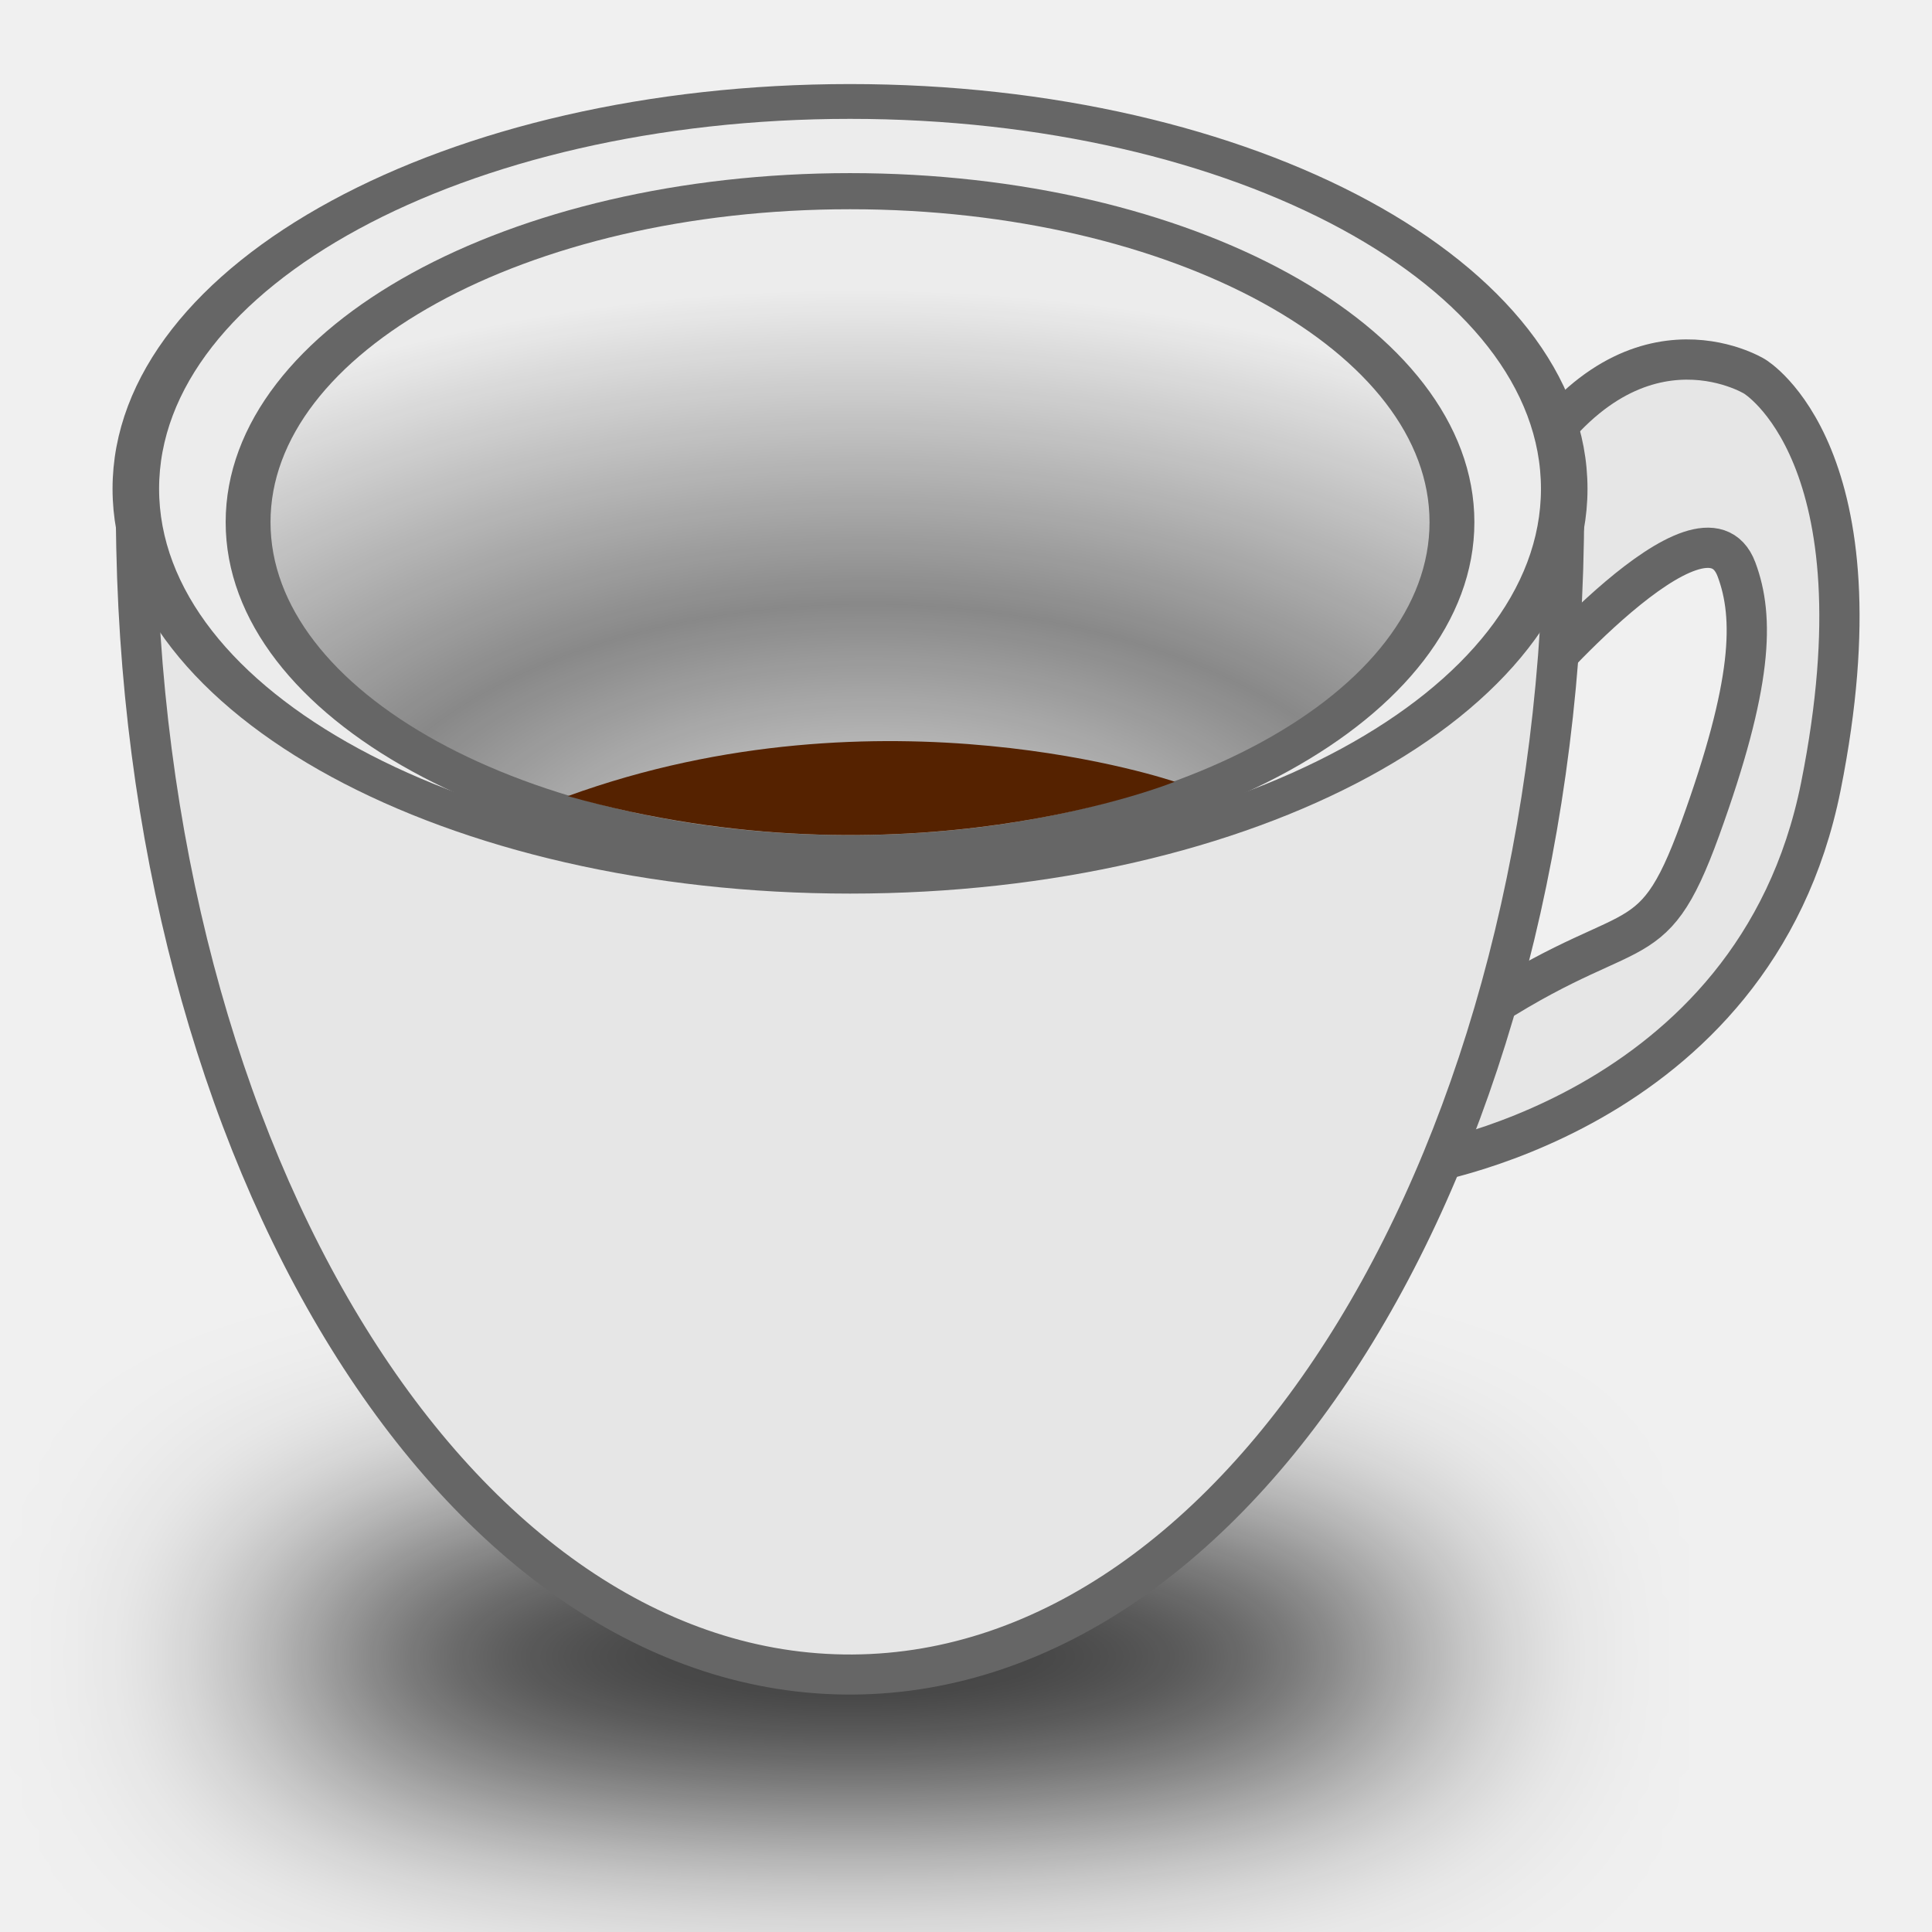
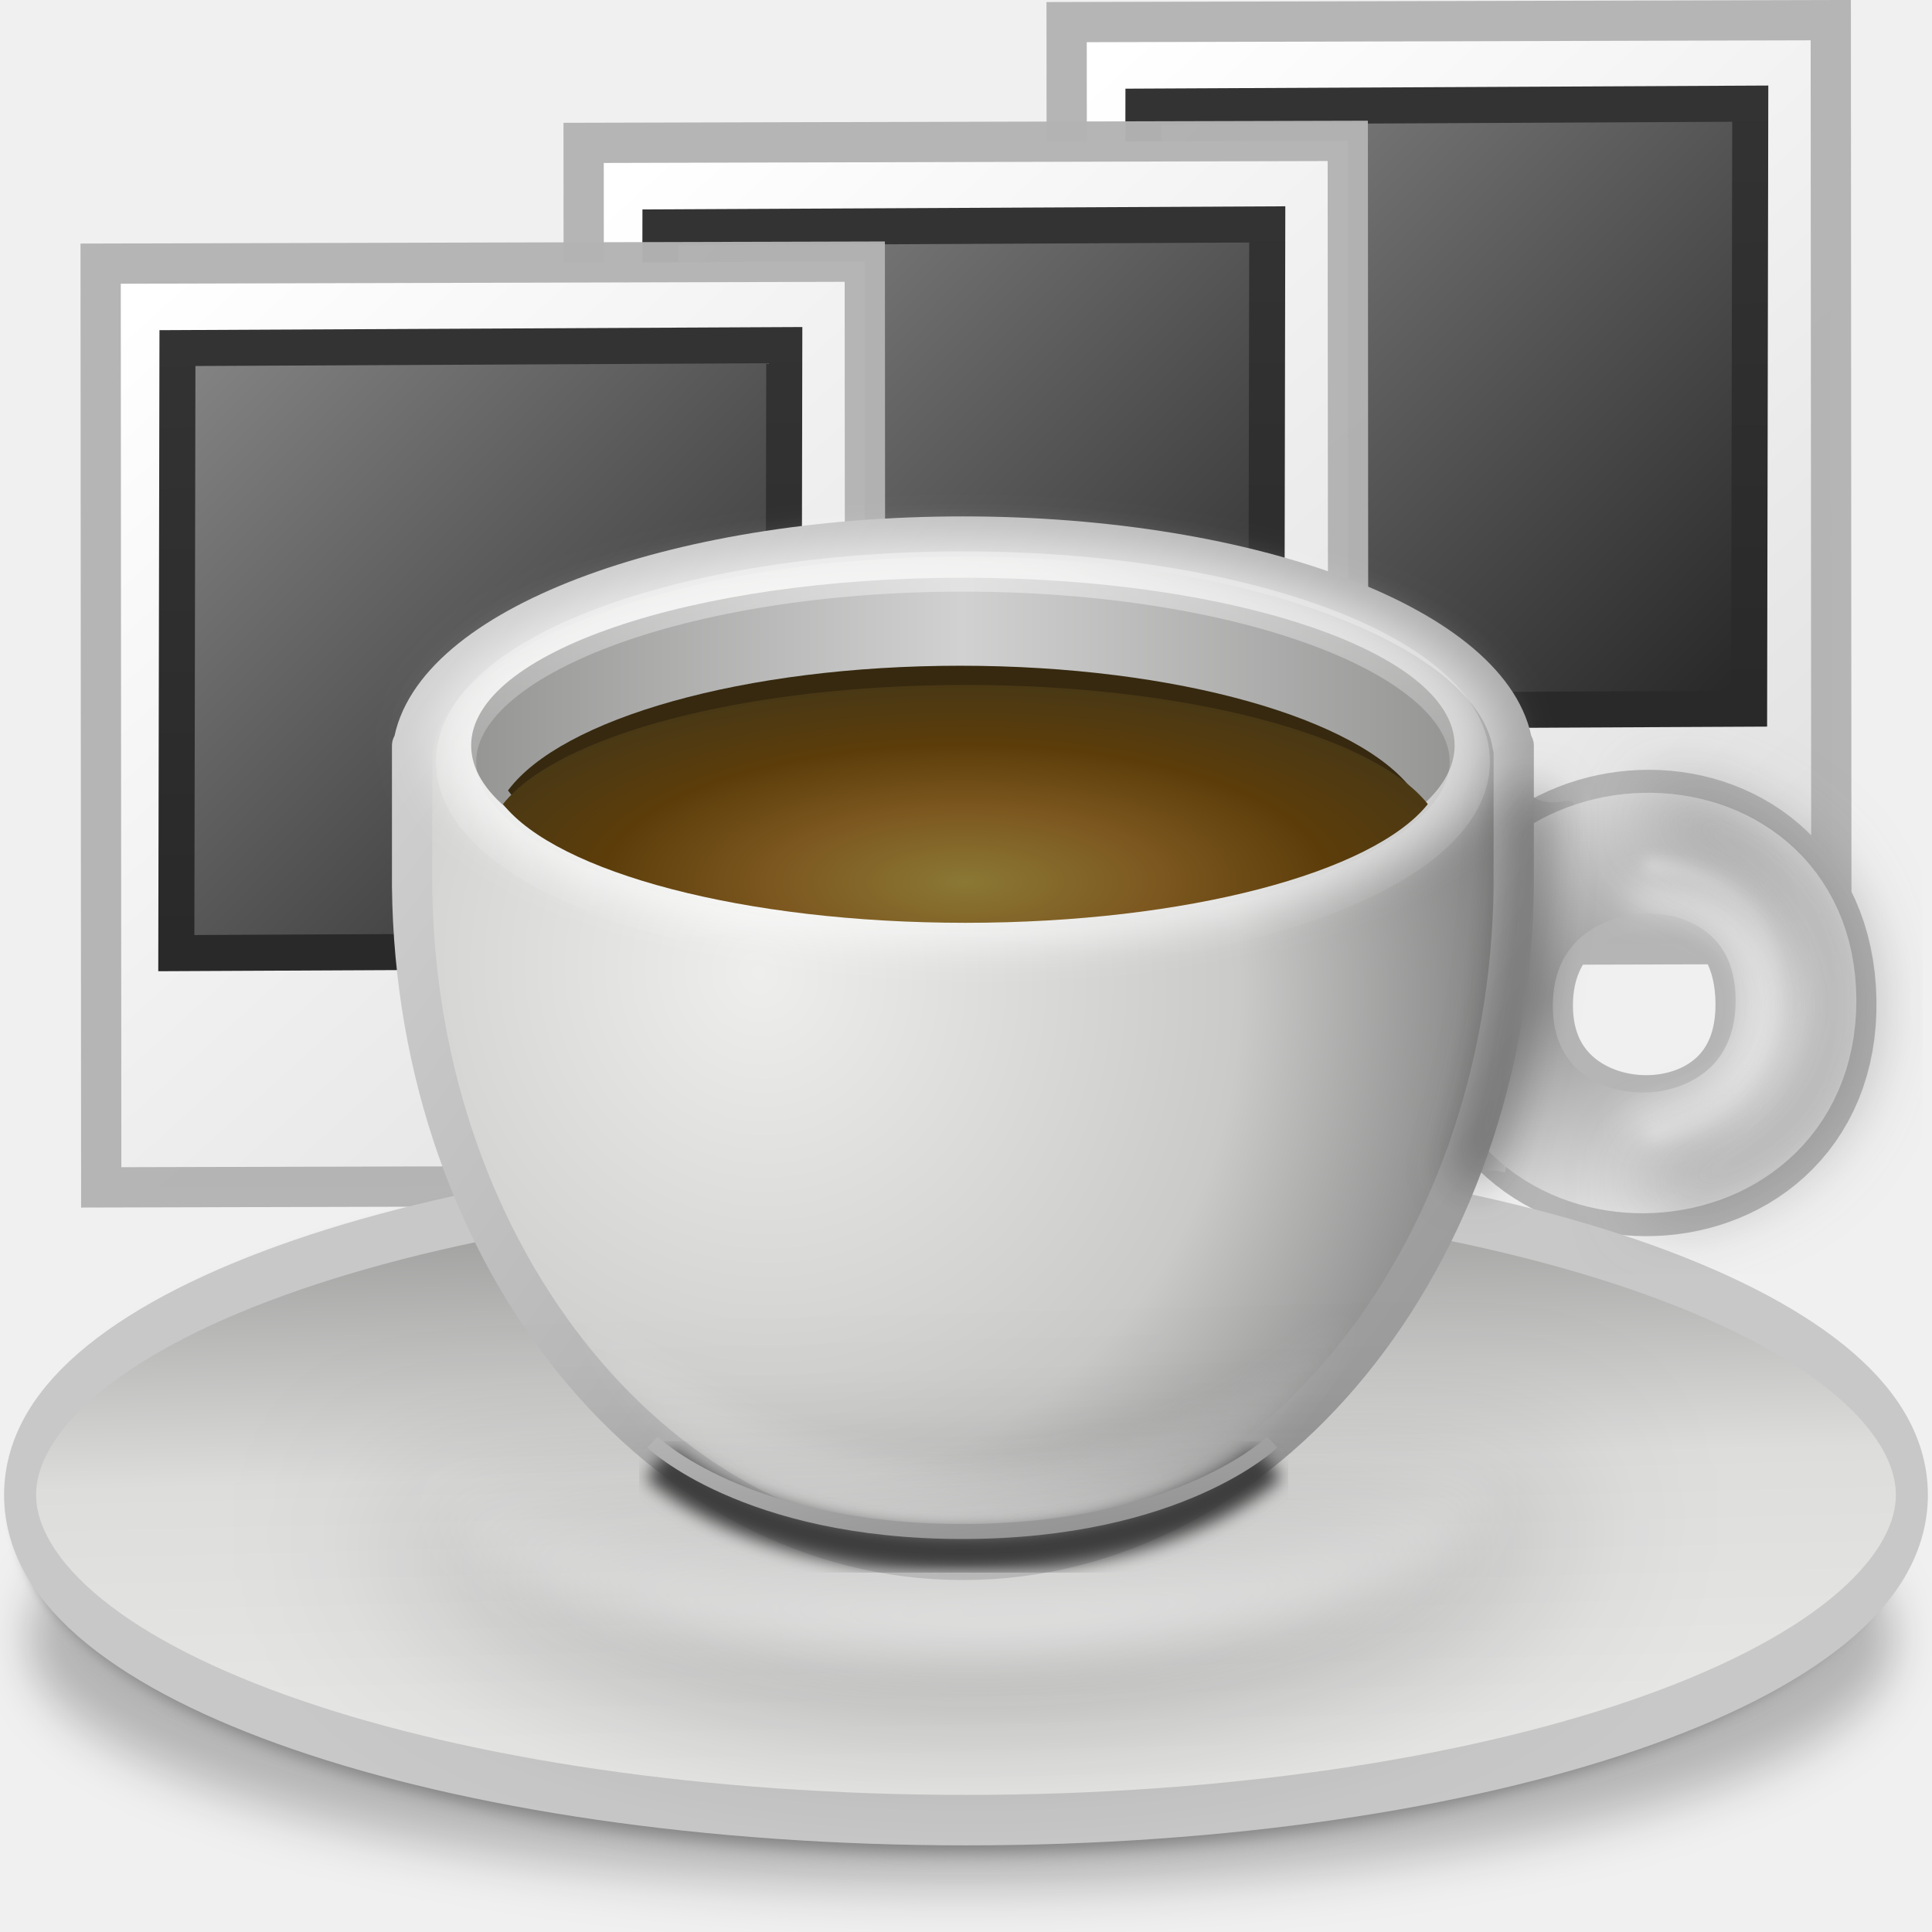
- <svg xmlns="http://www.w3.org/2000/svg" xmlns:xlink="http://www.w3.org/1999/xlink" id="svg2" width="48" height="48" version="1.0">
-   <defs id="defs5">
-     <linearGradient id="linearGradient3140">
-       <stop style="stop-color:#000000;stop-opacity:0;" offset="0" id="stop3142" />
-       <stop id="stop4117" offset="0.5" style="stop-color:#000000;stop-opacity:0.422;" />
-       <stop style="stop-color:#000000;stop-opacity:0;" offset="1" id="stop3144" />
-     </linearGradient>
-     <radialGradient xlink:href="#linearGradient3140" id="radialGradient2178" gradientUnits="userSpaceOnUse" gradientTransform="matrix(1.838546,3.8898335e-2,-1.774223e-2,1.292643,-324.4836,-275.085)" cx="401.92" cy="707.045" fx="401.92" fy="707.045" r="139.39" />
-     <filter x="-0.195" width="1.39" y="-0.927" height="2.853" id="filter4432">
-       <feGaussianBlur stdDeviation="3.706" id="feGaussianBlur4434" />
-     </filter>
+ <svg xmlns="http://www.w3.org/2000/svg" xmlns:xlink="http://www.w3.org/1999/xlink" width="48" height="48" id="svg4335" version="1.1">
+   <defs id="defs4337">
+     <linearGradient id="linearGradient5348">
+       <stop id="stop5350" style="stop-color:#eeeeec;stop-opacity:0.067;" offset="0" />
+       <stop id="stop5354" style="stop-color:#3c3c3c;stop-opacity:0.84;" offset="1" />
+     </linearGradient>
+     <linearGradient id="linearGradient5464">
+       <stop id="stop5466" style="stop-color:#989898;stop-opacity:1;" offset="0" />
+       <stop offset="0.573" style="stop-color:#b0b0b0;stop-opacity:1;" id="stop5468" />
+       <stop id="stop5470" style="stop-color:#e5e5e5;stop-opacity:1;" offset="1" />
+     </linearGradient>
+     <linearGradient id="linearGradient5306">
+       <stop offset="0" style="stop-color:#989898;stop-opacity:1;" id="stop5308" />
+       <stop id="stop5320" style="stop-color:#b0b0b0;stop-opacity:1;" offset="0.331" />
+       <stop offset="1" style="stop-color:#e5e5e5;stop-opacity:1;" id="stop5310" />
+     </linearGradient>
+     <linearGradient id="linearGradient3967">
+       <stop offset="0" style="stop-color:#f9f9f6;stop-opacity:1;" id="stop3969" />
+       <stop offset="0.509" style="stop-color:#dddddc;stop-opacity:1;" id="stop3971" />
+       <stop offset="1" style="stop-color:#2f2f2f;stop-opacity:1;" id="stop3973" />
+     </linearGradient>
+     <linearGradient id="linearGradient5272">
+       <stop offset="0" style="stop-color:#eeeeec;stop-opacity:1" id="stop5274" />
+       <stop offset="0.577" style="stop-color:#cacac9;stop-opacity:1" id="stop5276" />
+       <stop offset="1" style="stop-color:#6b6b6b;stop-opacity:1" id="stop5278" />
+     </linearGradient>
+     <linearGradient id="linearGradient3584">
+       <stop id="stop3586" style="stop-color:#929292;stop-opacity:1;" offset="0" />
+       <stop id="stop3588" style="stop-color:#d4d4d4;stop-opacity:1;" offset="1" />
+     </linearGradient>
+     <filter x="-0.056" y="-0.113" width="1.113" height="1.225" color-interpolation-filters="sRGB" id="filter3550">
+       <feGaussianBlur stdDeviation="1.374" id="feGaussianBlur3552" />
+     </filter>
+     <linearGradient id="linearGradient3526">
+       <stop id="stop3528" style="stop-color:#d1d1d1;stop-opacity:1" offset="0" />
+       <stop id="stop3530" style="stop-color:#959594;stop-opacity:1" offset="1" />
+     </linearGradient>
+     <linearGradient id="linearGradient3740">
+       <stop id="stop3743" style="stop-color:#8b7835;stop-opacity:1;" offset="0" />
+       <stop id="stop3771" style="stop-color:#7c571f;stop-opacity:1;" offset="0.371" />
+       <stop id="stop3745" style="stop-color:#5c3d0a;stop-opacity:1;" offset="0.686" />
+       <stop id="stop3747" style="stop-color:#483816;stop-opacity:1" offset="1" />
+     </linearGradient>
+     <linearGradient id="linearGradient5370">
+       <stop offset="0" style="stop-color:#000000;stop-opacity:1" id="stop5372" />
+       <stop offset="1" style="stop-color:#000000;stop-opacity:0" id="stop5374" />
+     </linearGradient>
+     <linearGradient id="linearGradient5236">
+       <stop style="stop-color:#ffffff;stop-opacity:1;" offset="0" id="stop5238" />
+       <stop style="stop-color:#ffffff;stop-opacity:0" offset="1" id="stop5240" />
+     </linearGradient>
+     <linearGradient id="linearGradient3595">
+       <stop id="stop3597" style="stop-color:#ffffff;stop-opacity:1" offset="0" />
+       <stop id="stop3599" style="stop-color:#ffffff;stop-opacity:0" offset="1" />
+     </linearGradient>
+     <filter color-interpolation-filters="sRGB" id="filter3615">
+       <feGaussianBlur stdDeviation="0.655" id="feGaussianBlur3617" />
+     </filter>
+     <linearGradient id="linearGradient3666">
+       <stop id="stop3668" style="stop-color:#ffffff;stop-opacity:1" offset="0" />
+       <stop id="stop3670" style="stop-color:#ffffff;stop-opacity:0" offset="1" />
+     </linearGradient>
+     <linearGradient id="linearGradient3584-0">
+       <stop id="stop3586-1" style="stop-color:#5f5f5f;stop-opacity:1" offset="0" />
+       <stop id="stop3588-6" style="stop-color:#c6c6c6;stop-opacity:1" offset="1" />
+     </linearGradient>
+     <filter color-interpolation-filters="sRGB" id="filter3955-3" x="-0.028" width="1.055" y="-0.126" height="1.253">
+       <feGaussianBlur stdDeviation="0.335" id="feGaussianBlur3957-5" />
+     </filter>
+     <linearGradient id="linearGradient5348-8">
+       <stop id="stop5350-1" style="stop-color:#eeeeec;stop-opacity:0.067;" offset="0" />
+       <stop id="stop5354-0" style="stop-color:#3c3c3c;stop-opacity:0.84;" offset="1" />
+     </linearGradient>
+     <filter color-interpolation-filters="sRGB" id="filter5342-7">
+       <feGaussianBlur stdDeviation="0.078" id="feGaussianBlur5344-2" />
+     </filter>
+     <linearGradient id="linearGradient5464-4">
+       <stop id="stop5466-9" style="stop-color:#989898;stop-opacity:1;" offset="0" />
+       <stop offset="0.573" style="stop-color:#b0b0b0;stop-opacity:1;" id="stop5468-9" />
+       <stop id="stop5470-2" style="stop-color:#e5e5e5;stop-opacity:1;" offset="1" />
+     </linearGradient>
+     <linearGradient id="linearGradient5306-3">
+       <stop offset="0" style="stop-color:#989898;stop-opacity:1;" id="stop5308-6" />
+       <stop id="stop5320-6" style="stop-color:#b0b0b0;stop-opacity:1;" offset="0.331" />
+       <stop offset="1" style="stop-color:#e5e5e5;stop-opacity:1;" id="stop5310-7" />
+     </linearGradient>
+     <linearGradient id="linearGradient3967-4">
+       <stop offset="0" style="stop-color:#f9f9f6;stop-opacity:1;" id="stop3969-6" />
+       <stop offset="0.509" style="stop-color:#dddddc;stop-opacity:1;" id="stop3971-9" />
+       <stop offset="1" style="stop-color:#2f2f2f;stop-opacity:1;" id="stop3973-6" />
+     </linearGradient>
+     <linearGradient id="linearGradient5272-0">
+       <stop offset="0" style="stop-color:#eeeeec;stop-opacity:1" id="stop5274-9" />
+       <stop offset="0.577" style="stop-color:#cacac9;stop-opacity:1" id="stop5276-9" />
+       <stop offset="1" style="stop-color:#6b6b6b;stop-opacity:1" id="stop5278-5" />
+     </linearGradient>
+     <linearGradient id="linearGradient3584-1">
+       <stop id="stop3586-7" style="stop-color:#929292;stop-opacity:1;" offset="0" />
+       <stop id="stop3588-3" style="stop-color:#d4d4d4;stop-opacity:1;" offset="1" />
+     </linearGradient>
+     <filter x="-0.056" y="-0.113" width="1.113" height="1.225" color-interpolation-filters="sRGB" id="filter3550-0">
+       <feGaussianBlur stdDeviation="1.374" id="feGaussianBlur3552-8" />
+     </filter>
+     <linearGradient id="linearGradient3526-5">
+       <stop id="stop3528-4" style="stop-color:#d1d1d1;stop-opacity:1" offset="0" />
+       <stop id="stop3530-3" style="stop-color:#959594;stop-opacity:1" offset="1" />
+     </linearGradient>
+     <linearGradient id="linearGradient3740-9">
+       <stop id="stop3743-4" style="stop-color:#8b7835;stop-opacity:1;" offset="0" />
+       <stop id="stop3771-6" style="stop-color:#7c571f;stop-opacity:1;" offset="0.371" />
+       <stop id="stop3745-2" style="stop-color:#5c3d0a;stop-opacity:1;" offset="0.686" />
+       <stop id="stop3747-3" style="stop-color:#483816;stop-opacity:1" offset="1" />
+     </linearGradient>
+     <linearGradient id="linearGradient5370-6">
+       <stop offset="0" style="stop-color:#000000;stop-opacity:1" id="stop5372-2" />
+       <stop offset="1" style="stop-color:#000000;stop-opacity:0" id="stop5374-7" />
+     </linearGradient>
+     <filter color-interpolation-filters="sRGB" id="filter5396-0" x="-0.157" width="1.313" y="-0.529" height="2.059">
+       <feGaussianBlur stdDeviation="1.442" id="feGaussianBlur5398-7" />
+     </filter>
+     <linearGradient id="linearGradient5236-7">
+       <stop style="stop-color:#ffffff;stop-opacity:1;" offset="0" id="stop5238-4" />
+       <stop style="stop-color:#ffffff;stop-opacity:0" offset="1" id="stop5240-3" />
+     </linearGradient>
+     <filter id="filter5268-1" x="-0.052" width="1.105" y="-0.177" height="1.354" color-interpolation-filters="sRGB">
+       <feGaussianBlur stdDeviation="0.482" id="feGaussianBlur5270-2" />
+     </filter>
+     <linearGradient id="linearGradient3595-7">
+       <stop id="stop3597-5" style="stop-color:#ffffff;stop-opacity:1" offset="0" />
+       <stop id="stop3599-5" style="stop-color:#ffffff;stop-opacity:0" offset="1" />
+     </linearGradient>
+     <filter color-interpolation-filters="sRGB" id="filter3615-8">
+       <feGaussianBlur stdDeviation="0.655" id="feGaussianBlur3617-0" />
+     </filter>
+     <linearGradient id="linearGradient3666-7">
+       <stop id="stop3668-7" style="stop-color:#ffffff;stop-opacity:1" offset="0" />
+       <stop id="stop3670-3" style="stop-color:#ffffff;stop-opacity:0" offset="1" />
+     </linearGradient>
+     <filter id="filter5300-7" x="-0.033" width="1.066" y="-0.229" height="1.457" color-interpolation-filters="sRGB">
+       <feGaussianBlur stdDeviation="0.21" id="feGaussianBlur5302-7" />
+     </filter>
+     <linearGradient id="linearGradient3584-0-9">
+       <stop id="stop3586-1-3" style="stop-color:#5f5f5f;stop-opacity:1" offset="0" />
+       <stop id="stop3588-6-2" style="stop-color:#c6c6c6;stop-opacity:1" offset="1" />
+     </linearGradient>
+     <filter color-interpolation-filters="sRGB" id="filter5518-0" x="-1.042" width="3.084" y="-0.145" height="1.289">
+       <feGaussianBlur stdDeviation="1.554" id="feGaussianBlur5520-7" />
+     </filter>
+     <filter color-interpolation-filters="sRGB" id="filter4172-8" x="-0.121" width="1.242" y="-0.061" height="1.121">
+       <feGaussianBlur stdDeviation="0.461" id="feGaussianBlur4174-2" />
+     </filter>
+     <filter color-interpolation-filters="sRGB" id="filter4157-0" x="-0.309" width="1.618" y="-0.184" height="1.368">
+       <feGaussianBlur stdDeviation="1.174" id="feGaussianBlur4159-7" />
+     </filter>
+     <filter id="filter5623" x="-0.45" width="1.9" y="-0.225" height="1.45">
+       <feGaussianBlur stdDeviation="2.367" id="feGaussianBlur5625" />
+     </filter>
+     <linearGradient xlink:href="#linearGradient5348-8" id="linearGradient5653" gradientUnits="userSpaceOnUse" x1="-14.992" y1="16.765" x2="-14.992" y2="11.123" />
+     <linearGradient xlink:href="#linearGradient3967-4" id="linearGradient5659" gradientUnits="userSpaceOnUse" x1="-13.725" y1="20.628" x2="-13.95" y2="6.172" />
+     <linearGradient xlink:href="#linearGradient5370-6" id="linearGradient5669" gradientUnits="userSpaceOnUse" x1="23.476" y1="43.139" x2="23.388" y2="39.335" />
+     <linearGradient xlink:href="#linearGradient5236-7" id="linearGradient5671" gradientUnits="userSpaceOnUse" x1="23.476" y1="43.139" x2="23.388" y2="39.335" />
+     <linearGradient xlink:href="#linearGradient3595-7" id="linearGradient5673" gradientUnits="userSpaceOnUse" gradientTransform="translate(-64.30252,-0.03124965)" x1="87.05" y1="53.75" x2="87.05" y2="41.73" />
+     <linearGradient xlink:href="#linearGradient3584-0-9" id="linearGradient5703" gradientUnits="userSpaceOnUse" gradientTransform="matrix(0.9398945,0,0,1.01253,1.273833,1002.024)" x1="21.767" y1="47.292" x2="19.958" y2="34.771" />
+     <linearGradient xlink:href="#linearGradient3666-7" id="linearGradient5707" gradientUnits="userSpaceOnUse" gradientTransform="matrix(0.4300849,0,0,0.3226855,21.44947,1018.005)" x1="-1.937" y1="0.988" x2="-1.937" y2="31.827" />
+     <radialGradient xlink:href="#linearGradient3740-9" id="radialGradient5713" gradientUnits="userSpaceOnUse" gradientTransform="matrix(0.5010873,-1.2355755e-8,0,0.1891321,19.75713,1020.126)" cx="8.438" cy="32.535" fx="8.438" fy="32.535" r="26.406" />
+     <linearGradient xlink:href="#linearGradient3526-5" id="linearGradient5717" gradientUnits="userSpaceOnUse" gradientTransform="matrix(0.4172382,0,0,0.2846743,21.52335,1018.225)" spreadMethod="reflect" x1="5.684" y1="16.366" x2="35.033" y2="16.366" />
+     <radialGradient xlink:href="#linearGradient5272-0" id="radialGradient5721" gradientUnits="userSpaceOnUse" gradientTransform="matrix(0.180531,0.6651864,-0.6213648,0.1686379,36.86119,1029.312)" cx="-7.947" cy="26.682" fx="-7.947" fy="26.682" r="32" />
+     <linearGradient xlink:href="#linearGradient3584-1" id="linearGradient5723" gradientUnits="userSpaceOnUse" gradientTransform="matrix(0.4344347,0,0,0.4777772,-13.13538,1017.064)" x1="117.303" y1="55.031" x2="53.303" y2="2.36" />
+     <radialGradient xlink:href="#linearGradient5306-3" id="radialGradient5727" gradientUnits="userSpaceOnUse" gradientTransform="matrix(0.2422994,0.2723371,-0.3162934,0.2814075,34.20367,981.3236)" cx="106.305" cy="66.88" fx="106.305" fy="66.88" r="15.57" />
+     <linearGradient xlink:href="#linearGradient5464-4" id="linearGradient5730" gradientUnits="userSpaceOnUse" gradientTransform="matrix(0.390346,0,0,0.3371057,-1.696235,1006.943)" x1="94.203" y1="65.082" x2="106.098" y2="67.957" />
+     <linearGradient x1="302.857" y1="366.648" x2="302.857" y2="609.505" id="linearGradient2514" xlink:href="#linearGradient5048" gradientUnits="userSpaceOnUse" gradientTransform="matrix(0.03345303,0,0,0.01508077,-25.77213,20.02493)" />
+     <linearGradient id="linearGradient5048">
+       <stop id="stop5050" style="stop-color:#000000;stop-opacity:0" offset="0" />
+       <stop id="stop5056" style="stop-color:#000000;stop-opacity:1" offset="0.5" />
+       <stop id="stop5052" style="stop-color:#000000;stop-opacity:0" offset="1" />
+     </linearGradient>
+     <radialGradient cx="605.714" cy="486.648" r="117.143" fx="605.714" fy="486.648" id="radialGradient2516" xlink:href="#linearGradient5060" gradientUnits="userSpaceOnUse" gradientTransform="matrix(0.03142725,0,0,0.01508077,-24.51776,20.02493)" />
+     <linearGradient id="linearGradient5060">
+       <stop id="stop5062" style="stop-color:#000000;stop-opacity:1" offset="0" />
+       <stop id="stop5064" style="stop-color:#000000;stop-opacity:0" offset="1" />
+     </linearGradient>
+     <radialGradient cx="605.714" cy="486.648" r="117.143" fx="605.714" fy="486.648" id="radialGradient2518" xlink:href="#linearGradient5060" gradientUnits="userSpaceOnUse" gradientTransform="matrix(-0.03142725,0,0,0.01508077,-2.812712,20.02493)" />
+     <linearGradient id="linearGradient3032">
+       <stop id="stop3034" style="stop-color:#000000;stop-opacity:1" offset="0" />
+       <stop id="stop3036" style="stop-color:#000000;stop-opacity:0" offset="1" />
+     </linearGradient>
+     <linearGradient x1="108.265" y1="110.281" x2="25.818" y2="14.029" id="linearGradient2526" xlink:href="#linearGradient259-942" gradientUnits="userSpaceOnUse" gradientTransform="matrix(0.2589474,0,0,0.1853811,-29.55242,-23.91991)" />
+     <linearGradient id="linearGradient259-942">
+       <stop id="stop3802" style="stop-color:#ffffff;stop-opacity:1" offset="0" />
+       <stop id="stop3804" style="stop-color:#e0e0e0;stop-opacity:1" offset="1" />
+     </linearGradient>
+     <linearGradient x1="28.938" y1="17.333" x2="105.365" y2="92.824" id="linearGradient2521" xlink:href="#linearGradient4157-401-351" gradientUnits="userSpaceOnUse" gradientTransform="matrix(0.2391271,0,0,0.1901676,-28.24796,-22.92036)" />
+     <linearGradient id="linearGradient4157-401-351">
+       <stop id="stop3790" style="stop-color:#262626;stop-opacity:1" offset="0" />
+       <stop id="stop3792" style="stop-color:#828282;stop-opacity:1" offset="1" />
+     </linearGradient>
+     <linearGradient x1="-24.032" y1="-13.091" x2="-24.098" y2="-40.164" id="linearGradient2523" xlink:href="#linearGradient3610-302" gradientUnits="userSpaceOnUse" gradientTransform="matrix(0.5428573,0,0,0.5555556,1.035721,3.004001)" />
+     <linearGradient id="linearGradient3610-302">
+       <stop id="stop3796" style="stop-color:#333333;stop-opacity:1" offset="0" />
+       <stop id="stop3798" style="stop-color:#292929;stop-opacity:1" offset="1" />
+     </linearGradient>
+     <linearGradient y2="92.824" x2="105.365" y1="17.333" x1="28.938" gradientTransform="matrix(0.2391271,0,0,0.1901676,-28.24796,-22.92036)" gradientUnits="userSpaceOnUse" id="linearGradient3057" xlink:href="#linearGradient4157-401-351" />
+     <linearGradient y2="-40.164" x2="-24.098" y1="-13.091" x1="-24.032" gradientTransform="matrix(0.5428573,0,0,0.5555556,1.035721,3.004001)" gradientUnits="userSpaceOnUse" id="linearGradient3059" xlink:href="#linearGradient3610-302" />
+     <linearGradient xlink:href="#linearGradient5048" id="linearGradient6250" gradientUnits="userSpaceOnUse" gradientTransform="matrix(0.03345303,0,0,0.01508077,-25.77213,20.02493)" x1="302.857" y1="366.648" x2="302.857" y2="609.505" />
+     <radialGradient xlink:href="#linearGradient5060" id="radialGradient6252" gradientUnits="userSpaceOnUse" gradientTransform="matrix(0.03142725,0,0,0.01508077,-24.51776,20.02493)" cx="605.714" cy="486.648" fx="605.714" fy="486.648" r="117.143" />
+     <radialGradient xlink:href="#linearGradient5060" id="radialGradient6254" gradientUnits="userSpaceOnUse" gradientTransform="matrix(-0.03142725,0,0,0.01508077,-2.812712,20.02493)" cx="605.714" cy="486.648" fx="605.714" fy="486.648" r="117.143" />
+     <linearGradient xlink:href="#linearGradient259-942" id="linearGradient6256" gradientUnits="userSpaceOnUse" gradientTransform="matrix(0.2589474,0,0,0.1853811,-29.55242,-23.91991)" x1="108.265" y1="110.281" x2="25.818" y2="14.029" />
+     <linearGradient xlink:href="#linearGradient4157-401-351" id="linearGradient6258" gradientUnits="userSpaceOnUse" gradientTransform="matrix(0.2391271,0,0,0.1901676,-28.24796,-22.92036)" x1="28.938" y1="17.333" x2="105.365" y2="92.824" />
+     <linearGradient xlink:href="#linearGradient3610-302" id="linearGradient6260" gradientUnits="userSpaceOnUse" gradientTransform="matrix(0.5428573,0,0,0.5555556,1.035721,3.004001)" x1="-24.032" y1="-13.091" x2="-24.098" y2="-40.164" />
+     <linearGradient xlink:href="#linearGradient5048" id="linearGradient6276" gradientUnits="userSpaceOnUse" gradientTransform="matrix(0.03345303,0,0,0.01508077,-25.77213,20.02493)" x1="302.857" y1="366.648" x2="302.857" y2="609.505" />
+     <radialGradient xlink:href="#linearGradient5060" id="radialGradient6278" gradientUnits="userSpaceOnUse" gradientTransform="matrix(0.03142725,0,0,0.01508077,-24.51776,20.02493)" cx="605.714" cy="486.648" fx="605.714" fy="486.648" r="117.143" />
+     <radialGradient xlink:href="#linearGradient5060" id="radialGradient6280" gradientUnits="userSpaceOnUse" gradientTransform="matrix(-0.03142725,0,0,0.01508077,-2.812712,20.02493)" cx="605.714" cy="486.648" fx="605.714" fy="486.648" r="117.143" />
+     <linearGradient xlink:href="#linearGradient259-942" id="linearGradient6282" gradientUnits="userSpaceOnUse" gradientTransform="matrix(0.2589474,0,0,0.1853811,-29.55242,-23.91991)" x1="108.265" y1="110.281" x2="25.818" y2="14.029" />
+     <linearGradient xlink:href="#linearGradient4157-401-351" id="linearGradient6284" gradientUnits="userSpaceOnUse" gradientTransform="matrix(0.2391271,0,0,0.1901676,-28.24796,-22.92036)" x1="28.938" y1="17.333" x2="105.365" y2="92.824" />
+     <linearGradient xlink:href="#linearGradient3610-302" id="linearGradient6286" gradientUnits="userSpaceOnUse" gradientTransform="matrix(0.5428573,0,0,0.5555556,1.035721,3.004001)" x1="-24.032" y1="-13.091" x2="-24.098" y2="-40.164" />
+     <linearGradient xlink:href="#linearGradient5048" id="linearGradient4060" gradientUnits="userSpaceOnUse" gradientTransform="matrix(0.03345303,0,0,0.01508077,-25.77213,20.02493)" x1="302.857" y1="366.648" x2="302.857" y2="609.505" />
+     <radialGradient xlink:href="#linearGradient5060" id="radialGradient4062" gradientUnits="userSpaceOnUse" gradientTransform="matrix(0.03142725,0,0,0.01508077,-24.51776,20.02493)" cx="605.714" cy="486.648" fx="605.714" fy="486.648" r="117.143" />
+     <radialGradient xlink:href="#linearGradient5060" id="radialGradient4064" gradientUnits="userSpaceOnUse" gradientTransform="matrix(-0.03142725,0,0,0.01508077,-2.812712,20.02493)" cx="605.714" cy="486.648" fx="605.714" fy="486.648" r="117.143" />
+     <linearGradient xlink:href="#linearGradient5048" id="linearGradient4086" gradientUnits="userSpaceOnUse" gradientTransform="matrix(0.03345303,0,0,0.01508077,-25.77213,20.02493)" x1="302.857" y1="366.648" x2="302.857" y2="609.505" />
+     <radialGradient xlink:href="#linearGradient5060" id="radialGradient4088" gradientUnits="userSpaceOnUse" gradientTransform="matrix(0.03142725,0,0,0.01508077,-24.51776,20.02493)" cx="605.714" cy="486.648" fx="605.714" fy="486.648" r="117.143" />
+     <radialGradient xlink:href="#linearGradient5060" id="radialGradient4090" gradientUnits="userSpaceOnUse" gradientTransform="matrix(-0.03142725,0,0,0.01508077,-2.812712,20.02493)" cx="605.714" cy="486.648" fx="605.714" fy="486.648" r="117.143" />
+     <linearGradient xlink:href="#linearGradient259-942" id="linearGradient4092" gradientUnits="userSpaceOnUse" gradientTransform="matrix(0.2139135,0,0,0.2244086,-79.72843,-1030.641)" x1="108.265" y1="110.281" x2="25.818" y2="14.029" />
+     <linearGradient xlink:href="#linearGradient4157-401-351" id="linearGradient4094" gradientUnits="userSpaceOnUse" gradientTransform="matrix(0.1901107,0,0,0.1915024,-80.68239,-1025.477)" x1="28.938" y1="17.333" x2="105.365" y2="92.824" />
+     <linearGradient xlink:href="#linearGradient3610-302" id="linearGradient4096" gradientUnits="userSpaceOnUse" gradientTransform="matrix(0.4315821,0,0,0.559455,-57.4013,-999.3702)" x1="-24.032" y1="-13.091" x2="-24.098" y2="-40.164" />
+     <linearGradient xlink:href="#linearGradient4157-401-351" id="linearGradient4099" gradientUnits="userSpaceOnUse" gradientTransform="matrix(0.1901107,0,0,0.1915024,-26.93274,-1031.786)" x1="28.938" y1="17.333" x2="105.365" y2="92.824" />
+     <linearGradient xlink:href="#linearGradient3610-302" id="linearGradient4101" gradientUnits="userSpaceOnUse" gradientTransform="matrix(0.4315821,0,0,0.559455,-3.651645,-1005.679)" x1="-24.032" y1="-13.091" x2="-24.098" y2="-40.164" />
+     <linearGradient xlink:href="#linearGradient259-942" id="linearGradient4104" gradientUnits="userSpaceOnUse" gradientTransform="matrix(0.2139135,0,0,0.2244086,-26.0487,-1037.072)" x1="108.265" y1="110.281" x2="25.818" y2="14.029" />
+     <linearGradient xlink:href="#linearGradient5048" id="linearGradient4110" gradientUnits="userSpaceOnUse" gradientTransform="matrix(0.03345303,0,0,0.01508077,-25.77213,20.02493)" x1="302.857" y1="366.648" x2="302.857" y2="609.505" />
+     <radialGradient xlink:href="#linearGradient5060" id="radialGradient4112" gradientUnits="userSpaceOnUse" gradientTransform="matrix(0.03142725,0,0,0.01508077,-24.51776,20.02493)" cx="605.714" cy="486.648" fx="605.714" fy="486.648" r="117.143" />
+     <radialGradient xlink:href="#linearGradient5060" id="radialGradient4114" gradientUnits="userSpaceOnUse" gradientTransform="matrix(-0.03142725,0,0,0.01508077,-2.812712,20.02493)" cx="605.714" cy="486.648" fx="605.714" fy="486.648" r="117.143" />
+     <linearGradient xlink:href="#linearGradient4157-401-351" id="linearGradient4117" gradientUnits="userSpaceOnUse" gradientTransform="matrix(0.1901107,0,0,0.1915024,-39.08709,-1028.718)" x1="28.938" y1="17.333" x2="105.365" y2="92.824" />
+     <linearGradient xlink:href="#linearGradient3610-302" id="linearGradient4119" gradientUnits="userSpaceOnUse" gradientTransform="matrix(0.4315821,0,0,0.559455,-15.806,-1002.612)" x1="-24.032" y1="-13.091" x2="-24.098" y2="-40.164" />
+     <linearGradient xlink:href="#linearGradient5048" id="linearGradient4152" gradientUnits="userSpaceOnUse" gradientTransform="matrix(0.03345303,0,0,0.01508077,-25.77213,20.02493)" x1="302.857" y1="366.648" x2="302.857" y2="609.505" />
+     <radialGradient xlink:href="#linearGradient5060" id="radialGradient4154" gradientUnits="userSpaceOnUse" gradientTransform="matrix(0.03142725,0,0,0.01508077,-24.51776,20.02493)" cx="605.714" cy="486.648" fx="605.714" fy="486.648" r="117.143" />
+     <radialGradient xlink:href="#linearGradient5060" id="radialGradient4156" gradientUnits="userSpaceOnUse" gradientTransform="matrix(-0.03142725,0,0,0.01508077,-2.812712,20.02493)" cx="605.714" cy="486.648" fx="605.714" fy="486.648" r="117.143" />
+     <linearGradient xlink:href="#linearGradient259-942" id="linearGradient4158" gradientUnits="userSpaceOnUse" gradientTransform="matrix(0.2139135,0,0,0.2244086,-26.0487,-1037.072)" x1="108.265" y1="110.281" x2="25.818" y2="14.029" />
+     <linearGradient xlink:href="#linearGradient4157-401-351" id="linearGradient4160" gradientUnits="userSpaceOnUse" gradientTransform="matrix(0.1901107,0,0,0.1915024,-26.93274,-1031.786)" x1="28.938" y1="17.333" x2="105.365" y2="92.824" />
+     <linearGradient xlink:href="#linearGradient3610-302" id="linearGradient4162" gradientUnits="userSpaceOnUse" gradientTransform="matrix(0.4315821,0,0,0.559455,-3.651645,-1005.679)" x1="-24.032" y1="-13.091" x2="-24.098" y2="-40.164" />
+     <linearGradient xlink:href="#linearGradient5048" id="linearGradient4178" gradientUnits="userSpaceOnUse" gradientTransform="matrix(0.03345303,0,0,0.01508077,-25.77213,20.02493)" x1="302.857" y1="366.648" x2="302.857" y2="609.505" />
+     <radialGradient xlink:href="#linearGradient5060" id="radialGradient4180" gradientUnits="userSpaceOnUse" gradientTransform="matrix(0.03142725,0,0,0.01508077,-24.51776,20.02493)" cx="605.714" cy="486.648" fx="605.714" fy="486.648" r="117.143" />
+     <radialGradient xlink:href="#linearGradient5060" id="radialGradient4182" gradientUnits="userSpaceOnUse" gradientTransform="matrix(-0.03142725,0,0,0.01508077,-2.812712,20.02493)" cx="605.714" cy="486.648" fx="605.714" fy="486.648" r="117.143" />
+     <linearGradient xlink:href="#linearGradient259-942" id="linearGradient4184" gradientUnits="userSpaceOnUse" gradientTransform="matrix(0.2139135,0,0,0.2244086,-26.0487,-1037.072)" x1="108.265" y1="110.281" x2="25.818" y2="14.029" />
+     <linearGradient xlink:href="#linearGradient4157-401-351" id="linearGradient4186" gradientUnits="userSpaceOnUse" gradientTransform="matrix(0.1901107,0,0,0.1915024,-26.93274,-1031.786)" x1="28.938" y1="17.333" x2="105.365" y2="92.824" />
+     <linearGradient xlink:href="#linearGradient3610-302" id="linearGradient4188" gradientUnits="userSpaceOnUse" gradientTransform="matrix(0.4315821,0,0,0.559455,-3.651645,-1005.679)" x1="-24.032" y1="-13.091" x2="-24.098" y2="-40.164" />
+     <linearGradient xlink:href="#linearGradient4157-401-351" id="linearGradient4191" gradientUnits="userSpaceOnUse" gradientTransform="matrix(0.1901107,0,0,0.1915024,-27.31155,-1031.787)" x1="28.938" y1="17.333" x2="105.365" y2="92.824" />
+     <linearGradient xlink:href="#linearGradient3610-302" id="linearGradient4193" gradientUnits="userSpaceOnUse" gradientTransform="matrix(0.4315821,0,0,0.559455,-4.03046,-1005.681)" x1="-24.032" y1="-13.091" x2="-24.098" y2="-40.164" />
+     <linearGradient xlink:href="#linearGradient259-942" id="linearGradient4196" gradientUnits="userSpaceOnUse" gradientTransform="matrix(0.2139135,0,0,0.2244086,-26.42751,-1037.072)" x1="108.265" y1="110.281" x2="25.818" y2="14.029" />
+     <linearGradient xlink:href="#linearGradient259-942" id="linearGradient4206" gradientUnits="userSpaceOnUse" gradientTransform="matrix(0.2139135,0,0,0.2244086,-26.42751,-1037.072)" x1="108.265" y1="110.281" x2="25.818" y2="14.029" />
+     <linearGradient xlink:href="#linearGradient4157-401-351" id="linearGradient4208" gradientUnits="userSpaceOnUse" gradientTransform="matrix(0.1901107,0,0,0.1915024,-27.31155,-1031.787)" x1="28.938" y1="17.333" x2="105.365" y2="92.824" />
+     <linearGradient xlink:href="#linearGradient3610-302" id="linearGradient4210" gradientUnits="userSpaceOnUse" gradientTransform="matrix(0.4315821,0,0,0.559455,-4.03046,-1005.681)" x1="-24.032" y1="-13.091" x2="-24.098" y2="-40.164" />
+     <linearGradient xlink:href="#linearGradient4157-401-351" id="linearGradient4213" gradientUnits="userSpaceOnUse" gradientTransform="matrix(0.1901107,0,0,0.1915024,-12.01229,-1018.495)" x1="28.938" y1="17.333" x2="105.365" y2="92.824" />
+     <linearGradient xlink:href="#linearGradient3610-302" id="linearGradient4215" gradientUnits="userSpaceOnUse" gradientTransform="matrix(0.4315821,0,0,0.559455,11.2688,-992.3885)" x1="-24.032" y1="-13.091" x2="-24.098" y2="-40.164" />
+     <linearGradient xlink:href="#linearGradient259-942" id="linearGradient4218" gradientUnits="userSpaceOnUse" gradientTransform="matrix(0.2139135,0,0,0.2244086,-11.16175,-1023.815)" x1="108.265" y1="110.281" x2="25.818" y2="14.029" />
+     <linearGradient xlink:href="#linearGradient259-942" id="linearGradient4228" gradientUnits="userSpaceOnUse" gradientTransform="matrix(0.2139135,0,0,0.2244086,-11.16175,-1023.815)" x1="108.265" y1="110.281" x2="25.818" y2="14.029" />
+     <linearGradient xlink:href="#linearGradient4157-401-351" id="linearGradient4230" gradientUnits="userSpaceOnUse" gradientTransform="matrix(0.1901107,0,0,0.1915024,-12.01229,-1018.495)" x1="28.938" y1="17.333" x2="105.365" y2="92.824" />
+     <linearGradient xlink:href="#linearGradient3610-302" id="linearGradient4232" gradientUnits="userSpaceOnUse" gradientTransform="matrix(0.4315821,0,0,0.559455,11.2688,-992.3885)" x1="-24.032" y1="-13.091" x2="-24.098" y2="-40.164" />
+     <linearGradient xlink:href="#linearGradient259-942" id="linearGradient4240" gradientUnits="userSpaceOnUse" gradientTransform="matrix(0.2139135,0,0,0.2244086,-11.16175,-1023.815)" x1="108.265" y1="110.281" x2="25.818" y2="14.029" />
+     <linearGradient xlink:href="#linearGradient4157-401-351" id="linearGradient4242" gradientUnits="userSpaceOnUse" gradientTransform="matrix(0.1901107,0,0,0.1915024,-12.01229,-1018.495)" x1="28.938" y1="17.333" x2="105.365" y2="92.824" />
+     <linearGradient xlink:href="#linearGradient3610-302" id="linearGradient4244" gradientUnits="userSpaceOnUse" gradientTransform="matrix(0.4315821,0,0,0.559455,11.2688,-992.3885)" x1="-24.032" y1="-13.091" x2="-24.098" y2="-40.164" />
  </defs>
-   <path style="fill:#e6e6e6;fill-opacity:1;fill-rule:evenodd;stroke:#666666;stroke-width:1px;stroke-linecap:butt;stroke-linejoin:miter;stroke-opacity:1" d="M 37.749,11.899 C 40.445,7.405 43.591,9.352 43.591,9.352 C 43.591,9.352 46.887,11.3 45.239,19.538 C 43.591,27.777 35.053,28.976 35.053,28.976 C 35.053,28.976 35.652,29.275 36.251,25.53 C 40.595,22.534 40.973,24.093 42.243,20.587 C 43.544,16.996 43.591,15.344 43.142,14.146 C 42.323,11.964 37.899,17.142 37.899,17.142 L 37.749,11.899 z " id="path4440" />
-   <path style="opacity:1;fill:#000000;fill-opacity:1;stroke:none;stroke-width:1;stroke-miterlimit:4;stroke-dasharray:none;stroke-opacity:1;filter:url(#filter4432)" id="path3161" d="M 40 39 A 19 4 0 1 1  2,39 A 19 4 0 1 1  40 39 z" transform="matrix(0.7894737,0,0,0.7894737,4.539688,10.36842)" />
-   <g id="g3155">
-     <path transform="matrix(8.9739838e-2,0,0,8.8907037e-2,-14.35608,-48.86072)" d="M 592.955,691.781 A 197.652,325.858 0 0 1 197.657,694.19 L 395.304,691.781 z" id="path2164" style="fill:#e6e6e6;fill-opacity:1;stroke:#666666;stroke-width:11.195;stroke-miterlimit:4;stroke-dasharray:none;stroke-opacity:1" />
-     <path transform="matrix(8.6840824e-2,0,0,6.4921981e-2,-11.23828,-22.79618)" d="M 576.93 538.2 A 204.329 148.239 0 1 1  168.271,538.2 A 204.329 148.239 0 1 1  576.93 538.2 z" id="path2159" style="fill:#ececec;fill-opacity:1;stroke:#666666;stroke-width:13.318;stroke-miterlimit:4;stroke-dasharray:none;stroke-opacity:1" />
-     <path transform="matrix(0.1076744,0,0,8.6725961e-2,-21.44543,-33.93443)" d="M 534.194 540.871 A 138.89 94.819 0 1 1  256.413,540.871 A 138.89 94.819 0 1 1  534.194 540.871 z" id="path2161" style="fill:url(#radialGradient2178);fill-opacity:1;stroke:#666666;stroke-width:10.348;stroke-miterlimit:4;stroke-dasharray:none;stroke-opacity:1" />
-     <path id="path3138" d="M 14.107,19.779 C 22.495,22.149 29.187,19.422 29.187,19.422 C 29.187,19.422 21.944,16.929 14.107,19.779 z " style="fill:#552200;fill-rule:evenodd;stroke:none;stroke-width:1;stroke-linecap:butt;stroke-linejoin:miter;stroke-miterlimit:4;stroke-dasharray:none;stroke-opacity:1" />
+   <g id="layer1" transform="translate(0,-1004.362)">
+     <g transform="translate(38.70655,6.942256)" id="g4234">
+       <rect width="18.985" height="22.95" x="-6.145" y="-1020.886" transform="matrix(-0.9999966,0.00262257,-6.3478256e-4,-0.9999998,0,0)" id="rect4236" style="fill:url(#linearGradient4240);fill-opacity:1;stroke:#b3b3b3;stroke-width:1;stroke-linecap:round;stroke-linejoin:miter;stroke-miterlimit:4;stroke-opacity:0.969;stroke-dasharray:none" />
+       <rect width="15.077" height="15.032" rx="0" ry="0" x="-6.656" y="-1015.061" transform="matrix(-0.9999881,0.00488177,0.00187765,-0.9999982,0,0)" id="rect4238" style="fill:url(#linearGradient4242);fill-opacity:1;stroke:url(#linearGradient4244);stroke-width:0.895;stroke-linecap:round;stroke-linejoin:miter;stroke-miterlimit:4;stroke-opacity:1;stroke-dasharray:none" />
+     </g>
+     <g id="g4224" transform="translate(26.70655,9.942256)">
+       <rect style="fill:url(#linearGradient4228);fill-opacity:1;stroke:#b3b3b3;stroke-width:1;stroke-linecap:round;stroke-linejoin:miter;stroke-miterlimit:4;stroke-opacity:0.969;stroke-dasharray:none" id="rect4148" transform="matrix(-0.9999966,0.00262257,-6.3478256e-4,-0.9999998,0,0)" y="-1020.886" x="-6.145" height="22.95" width="18.985" />
+       <rect style="fill:url(#linearGradient4230);fill-opacity:1;stroke:url(#linearGradient4232);stroke-width:0.895;stroke-linecap:round;stroke-linejoin:miter;stroke-miterlimit:4;stroke-opacity:1;stroke-dasharray:none" id="rect4150" transform="matrix(-0.9999881,0.00488177,0.00187765,-0.9999982,0,0)" y="-1015.061" x="-6.656" ry="0" rx="0" height="15.032" width="15.077" />
+     </g>
+     <g id="g4202" transform="translate(-0.567566,-0.2753965)">
+       <rect width="18.985" height="22.95" x="-21.411" y="-1034.144" transform="matrix(-0.9999966,0.00262257,-6.3478256e-4,-0.9999998,0,0)" id="rect3580" style="fill:url(#linearGradient4206);fill-opacity:1;stroke:#b3b3b3;stroke-width:1;stroke-linecap:round;stroke-linejoin:miter;stroke-miterlimit:4;stroke-opacity:0.969;stroke-dasharray:none" />
+       <rect width="15.077" height="15.032" rx="0" ry="0" x="-21.956" y="-1028.353" transform="matrix(-0.9999881,0.00488177,0.00187765,-0.9999982,0,0)" id="rect3582" style="fill:url(#linearGradient4208);fill-opacity:1;stroke:url(#linearGradient4210);stroke-width:0.895;stroke-linecap:round;stroke-linejoin:miter;stroke-miterlimit:4;stroke-opacity:1;stroke-dasharray:none" />
+     </g>
+     <g id="g6347">
+       <path transform="matrix(1.592092,0,0,1.937094,46.2541,1018.848)" d="m 0.53,13.529 c 0,1.757 -6.53,3.182 -14.584,3.182 -8.055,0 -14.584,-1.425 -14.584,-3.182 0,-1.757 6.53,-3.182 14.584,-3.182 8.055,0 14.584,1.425 14.584,3.182 z" id="path3953" style="opacity:0.25;fill:#000000;fill-opacity:1;stroke:none;filter:url(#filter3955-3)" />
+       <path style="opacity:0.784;fill:url(#linearGradient5653);fill-opacity:1;stroke:none" id="path5346" d="m 0.53,13.529 c 0,1.757 -6.53,3.182 -14.584,3.182 -8.055,0 -14.584,-1.425 -14.584,-3.182 0,-1.757 6.53,-3.182 14.584,-3.182 8.055,0 14.584,1.425 14.584,3.182 z" transform="matrix(1.612438,0,0,2.541313,46.671,1007.115)" />
+       <path style="fill:none;stroke:#828282;stroke-width:0.372;stroke-linecap:round;stroke-linejoin:round;stroke-miterlimit:4;stroke-opacity:1;stroke-dasharray:none;filter:url(#filter5342-7)" id="path5304" d="m 0.53,13.529 c 0,1.757 -6.53,3.182 -14.584,3.182 -8.055,0 -14.584,-1.425 -14.584,-3.182 0,-1.757 6.53,-3.182 14.584,-3.182 8.055,0 14.584,1.425 14.584,3.182 z" transform="matrix(1.591963,0,0,2.557236,46.24865,1007.163)" />
+       <path style="fill:none;stroke:#b5b5b5;stroke-width:4;stroke-linecap:butt;stroke-linejoin:miter;stroke-miterlimit:4;stroke-opacity:1;stroke-dasharray:none" d="m 37.079,1029.345 c 0,-4.909 7.438,-5.329 7.541,-0.126 0.103,5.204 -7.541,5.035 -7.541,0.126 z" id="path5400" />
+       <path id="path5454" d="m 37.729,1023.461 c 0,0 0.028,1.038 1.171,0.801 1.267,-0.263 -1.513,9.228 -1.513,9.228 0,0 -0.976,-0.295 -1.61,0.674 -1.464,2.236 1.952,-10.703 1.952,-10.703 z" style="fill:url(#linearGradient5730);fill-opacity:1;stroke:none" />
+       <path id="path4584" d="m 37.079,1029.345 c 0,-4.909 7.541,-5.144 7.541,-0.126 0,5.019 -7.541,5.035 -7.541,0.126 z" style="fill:none;stroke:url(#radialGradient5727);stroke-width:3;stroke-linecap:butt;stroke-linejoin:miter;stroke-miterlimit:4;stroke-opacity:1;stroke-dasharray:none" />
+       <path transform="matrix(1.611369,0,0,2.539629,46.64577,1007.143)" d="m 0.53,13.529 c 0,1.757 -6.53,3.182 -14.584,3.182 -8.055,0 -14.584,-1.425 -14.584,-3.182 0,-1.757 6.53,-3.182 14.584,-3.182 8.055,0 14.584,1.425 14.584,3.182 z" id="path3150" style="fill:url(#linearGradient5659);fill-opacity:1;stroke:#c8c8c8;stroke-width:0.494;stroke-linecap:round;stroke-linejoin:round;stroke-miterlimit:4;stroke-opacity:1;stroke-dasharray:none" />
+       <path d="m 23.923,1017.692 c -7.268,0 -13.217,2.299 -13.658,5.196 l -0.027,0 0,0.343 0,2.926 0,0.224 c 0.098,9.259 6.191,16.737 13.685,16.737 7.493,0 13.587,-7.478 13.685,-16.737 7.43e-4,-0.076 0,-0.148 0,-0.224 l 0,-2.926 0,-0.343 -0.027,0 c -0.44,-2.897 -6.39,-5.196 -13.658,-5.196 z" id="path2706" style="fill:url(#radialGradient5721);fill-opacity:1;fill-rule:nonzero;stroke:url(#linearGradient5723);stroke-width:1;stroke-linecap:square;stroke-linejoin:round;stroke-miterlimit:4;stroke-opacity:1;stroke-dasharray:none;stroke-dashoffset:0;marker:none;visibility:visible;display:inline;overflow:visible;enable-background:accumulate" />
+       <path d="m 35.033,16.366 c 0.003,8.087 -13.108,14.643 -29.281,14.643 -16.174,0 -29.284,-6.556 -29.281,-14.643 -0.003,-8.087 13.108,-14.643 29.281,-14.643 16.174,0 29.284,6.556 29.281,14.643 l 0,0 z" transform="matrix(0.4502086,0,0,0.3448352,21.39051,1017.195)" id="path3534" style="opacity:0.6;fill:#ffffff;fill-opacity:1;fill-rule:nonzero;stroke:none;stroke-width:1.861;marker:none;visibility:visible;display:inline;overflow:visible;filter:url(#filter3550-0);enable-background:accumulate" />
+       <path d="m 36.14,1022.884 c 0.001,2.302 -5.469,4.169 -12.217,4.169 -6.748,0 -12.219,-1.867 -12.217,-4.169 -0.001,-2.302 5.469,-4.169 12.217,-4.169 6.748,0 12.219,1.867 12.217,4.169 l 0,0 z" id="path3499" style="fill:url(#linearGradient5717);fill-opacity:1;fill-rule:nonzero;stroke:none;stroke-width:1;marker:none;visibility:visible;display:inline;overflow:visible;enable-background:accumulate" />
+       <path d="m 23.859,1020.902 c -5.388,0 -9.918,1.317 -11.238,3.099 1.326,1.779 5.856,3.087 11.238,3.087 5.38,0 9.91,-1.308 11.238,-3.087 -1.32,-1.782 -5.85,-3.099 -11.238,-3.099 z" id="path3736" style="fill:#36290f;fill-opacity:1;fill-rule:nonzero;stroke:none;stroke-width:1;marker:none;visibility:visible;display:inline;overflow:visible;enable-background:accumulate" />
+       <path d="m 23.985,1021.379 c -5.509,0 -10.14,1.258 -11.489,2.961 1.356,1.7 5.987,2.949 11.489,2.949 5.501,0 10.132,-1.25 11.489,-2.949 -1.35,-1.703 -5.981,-2.961 -11.489,-2.961 z" id="path3501" style="fill:url(#radialGradient5713);fill-opacity:1;fill-rule:nonzero;stroke:none;stroke-width:1;marker:none;visibility:visible;display:inline;overflow:visible;enable-background:accumulate" />
+       <path style="opacity:0.49;fill:url(#linearGradient5669);fill-opacity:1;fill-rule:nonzero;stroke:none;filter:url(#filter5396-0)" id="path5366" d="m 34.913,39.691 c 0,1.806 -4.947,3.27 -11.049,3.27 -6.102,0 -11.049,-1.464 -11.049,-3.27 0,-1.806 4.947,-3.27 11.049,-3.27 6.102,0 11.049,1.464 11.049,3.27 z" transform="matrix(1.427697,0,0,1.574647,-10.12549,978.6119)" />
+       <path transform="matrix(1.184297,0,0,1.306194,-4.316983,989.3987)" d="m 34.913,39.691 c 0,1.806 -4.947,3.27 -11.049,3.27 -6.102,0 -11.049,-1.464 -11.049,-3.27 0,-1.806 4.947,-3.27 11.049,-3.27 6.102,0 11.049,1.464 11.049,3.27 z" id="path5234" style="opacity:0.745;fill:url(#linearGradient5671);fill-opacity:1;fill-rule:nonzero;stroke:none;filter:url(#filter5268-1)" />
+       <path d="m 46.072,37.688 c -5.218,7.124 -14.348,11.844 -24.75,11.844 -10.381,10e-7 -19.496,-4.712 -24.719,-11.812 4.018,9.384 13.572,16 24.719,16 11.161,0 20.741,-6.627 24.75,-16.031 z" transform="matrix(0.4344347,0,0,0.4777772,14.79987,1017.079)" id="path3590" style="opacity:0.3;fill:url(#linearGradient5673);fill-opacity:1;fill-rule:nonzero;stroke:none;stroke-width:1.732;marker:none;visibility:visible;display:inline;overflow:visible;filter:url(#filter3615-8);enable-background:accumulate" />
+       <path d="m 36.517,1023.286 c 0.001,2.61 -5.637,4.725 -12.593,4.725 -6.956,0 -12.595,-2.116 -12.593,-4.725 -0.001,-2.61 5.637,-4.725 12.593,-4.725 6.956,0 12.595,2.116 12.593,4.725 l 0,0 z" id="path3664" style="opacity:0.4;fill:none;stroke:url(#linearGradient5707);stroke-width:1;stroke-linecap:square;stroke-linejoin:round;stroke-miterlimit:4;stroke-opacity:1;stroke-dasharray:none;stroke-dashoffset:0;marker:none;visibility:visible;display:inline;overflow:visible;enable-background:accumulate" />
+       <path transform="matrix(0.9877018,0,0,1.005489,0.337462,921.4947)" id="path5180" d="m 16.243,118.55 c 0,0 2.273,2.208 7.657,2.208 5.384,0 7.657,-2.208 7.657,-2.208" style="fill:none;stroke:#3d3d3d;stroke-width:1.003;stroke-linecap:butt;stroke-linejoin:miter;stroke-miterlimit:4;stroke-opacity:1;stroke-dasharray:none;filter:url(#filter5300-7)" />
+       <path style="fill:none;stroke:url(#linearGradient5703);stroke-width:0.371;stroke-linecap:butt;stroke-linejoin:miter;stroke-miterlimit:4;stroke-opacity:1;stroke-dasharray:none" d="m 16.21,1040.192 c 0,0 2.286,2.22 7.699,2.22 5.414,0 7.699,-2.22 7.699,-2.22" id="path5166" />
+       <path transform="matrix(0.3713639,0,0,0.3713639,0.1083107,1004.661)" id="path5480" d="m 102.223,52.34 c 0,0 -1e-5,15.203 -4.243,25.809" style="opacity:0.608;fill:none;stroke:#1e1e1e;stroke-width:1.8;stroke-linecap:butt;stroke-linejoin:miter;stroke-miterlimit:4;stroke-opacity:1;stroke-dasharray:none;filter:url(#filter5518-0)" />
+       <path transform="matrix(0.3713639,0,0,0.3713639,0.1083107,1004.661)" id="path4097" d="m 109.75,57 c 0,0 9.125,-0.079 9.125,8.969 0,9.048 -8.875,9.281 -8.875,9.281" style="fill:none;stroke:#dedede;stroke-width:1px;stroke-linecap:butt;stroke-linejoin:miter;stroke-opacity:1;filter:url(#filter4172-8)" />
+       <path transform="matrix(0.3713639,0,0,0.3713639,0.1083107,1004.661)" style="fill:none;stroke:#ffffff;stroke-width:1px;stroke-linecap:butt;stroke-linejoin:miter;stroke-opacity:1;filter:url(#filter4157-0)" d="m 108.75,59.25 c 0,0 9.125,-1.079 9.125,7.219 0,8.298 -8.875,8.031 -8.875,8.031" id="path4099" />
+       <path transform="matrix(0.3713639,0,0,0.3713639,0.1083107,1004.661)" style="opacity:0.618;fill:none;stroke:#757575;stroke-width:3.692;stroke-linecap:butt;stroke-linejoin:miter;stroke-miterlimit:4;stroke-opacity:1;stroke-dasharray:none;filter:url(#filter5623)" d="m 110.25,53.5 c 0,0 12.375,1.671 12.375,12.969 0,11.298 -12.625,12.281 -12.625,12.281" id="path4162" />
+     </g>
  </g>
</svg>
